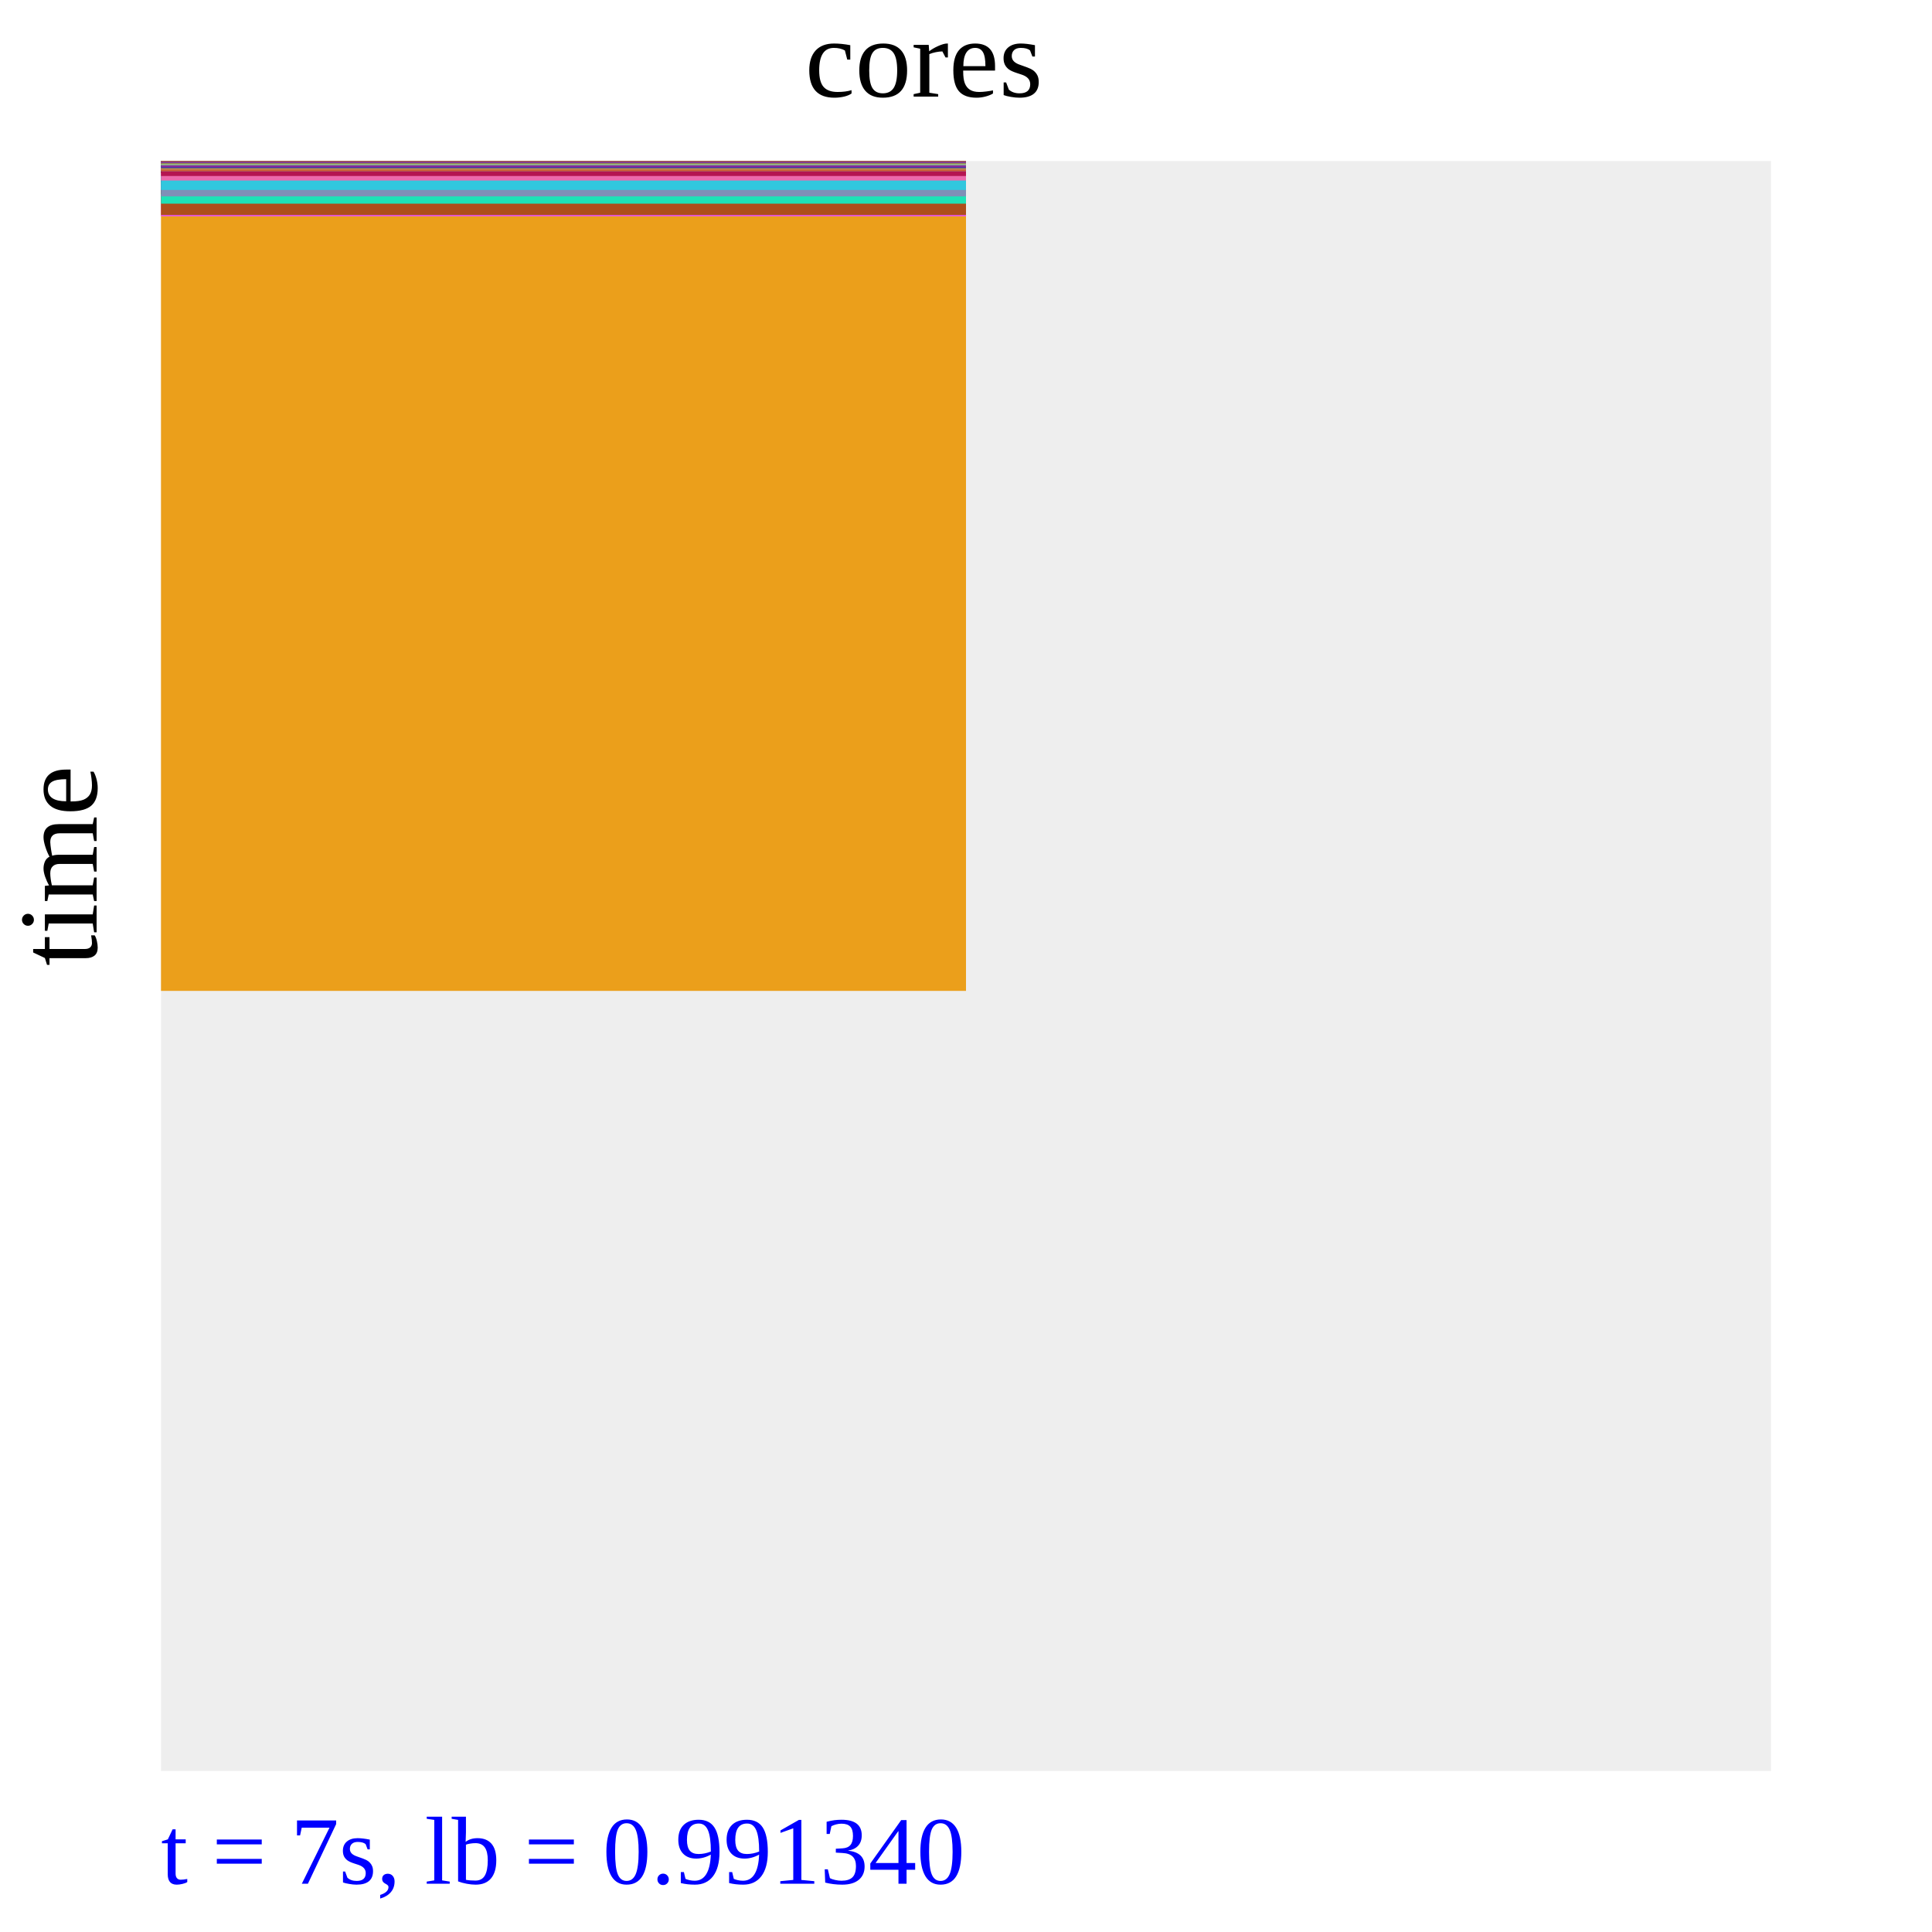
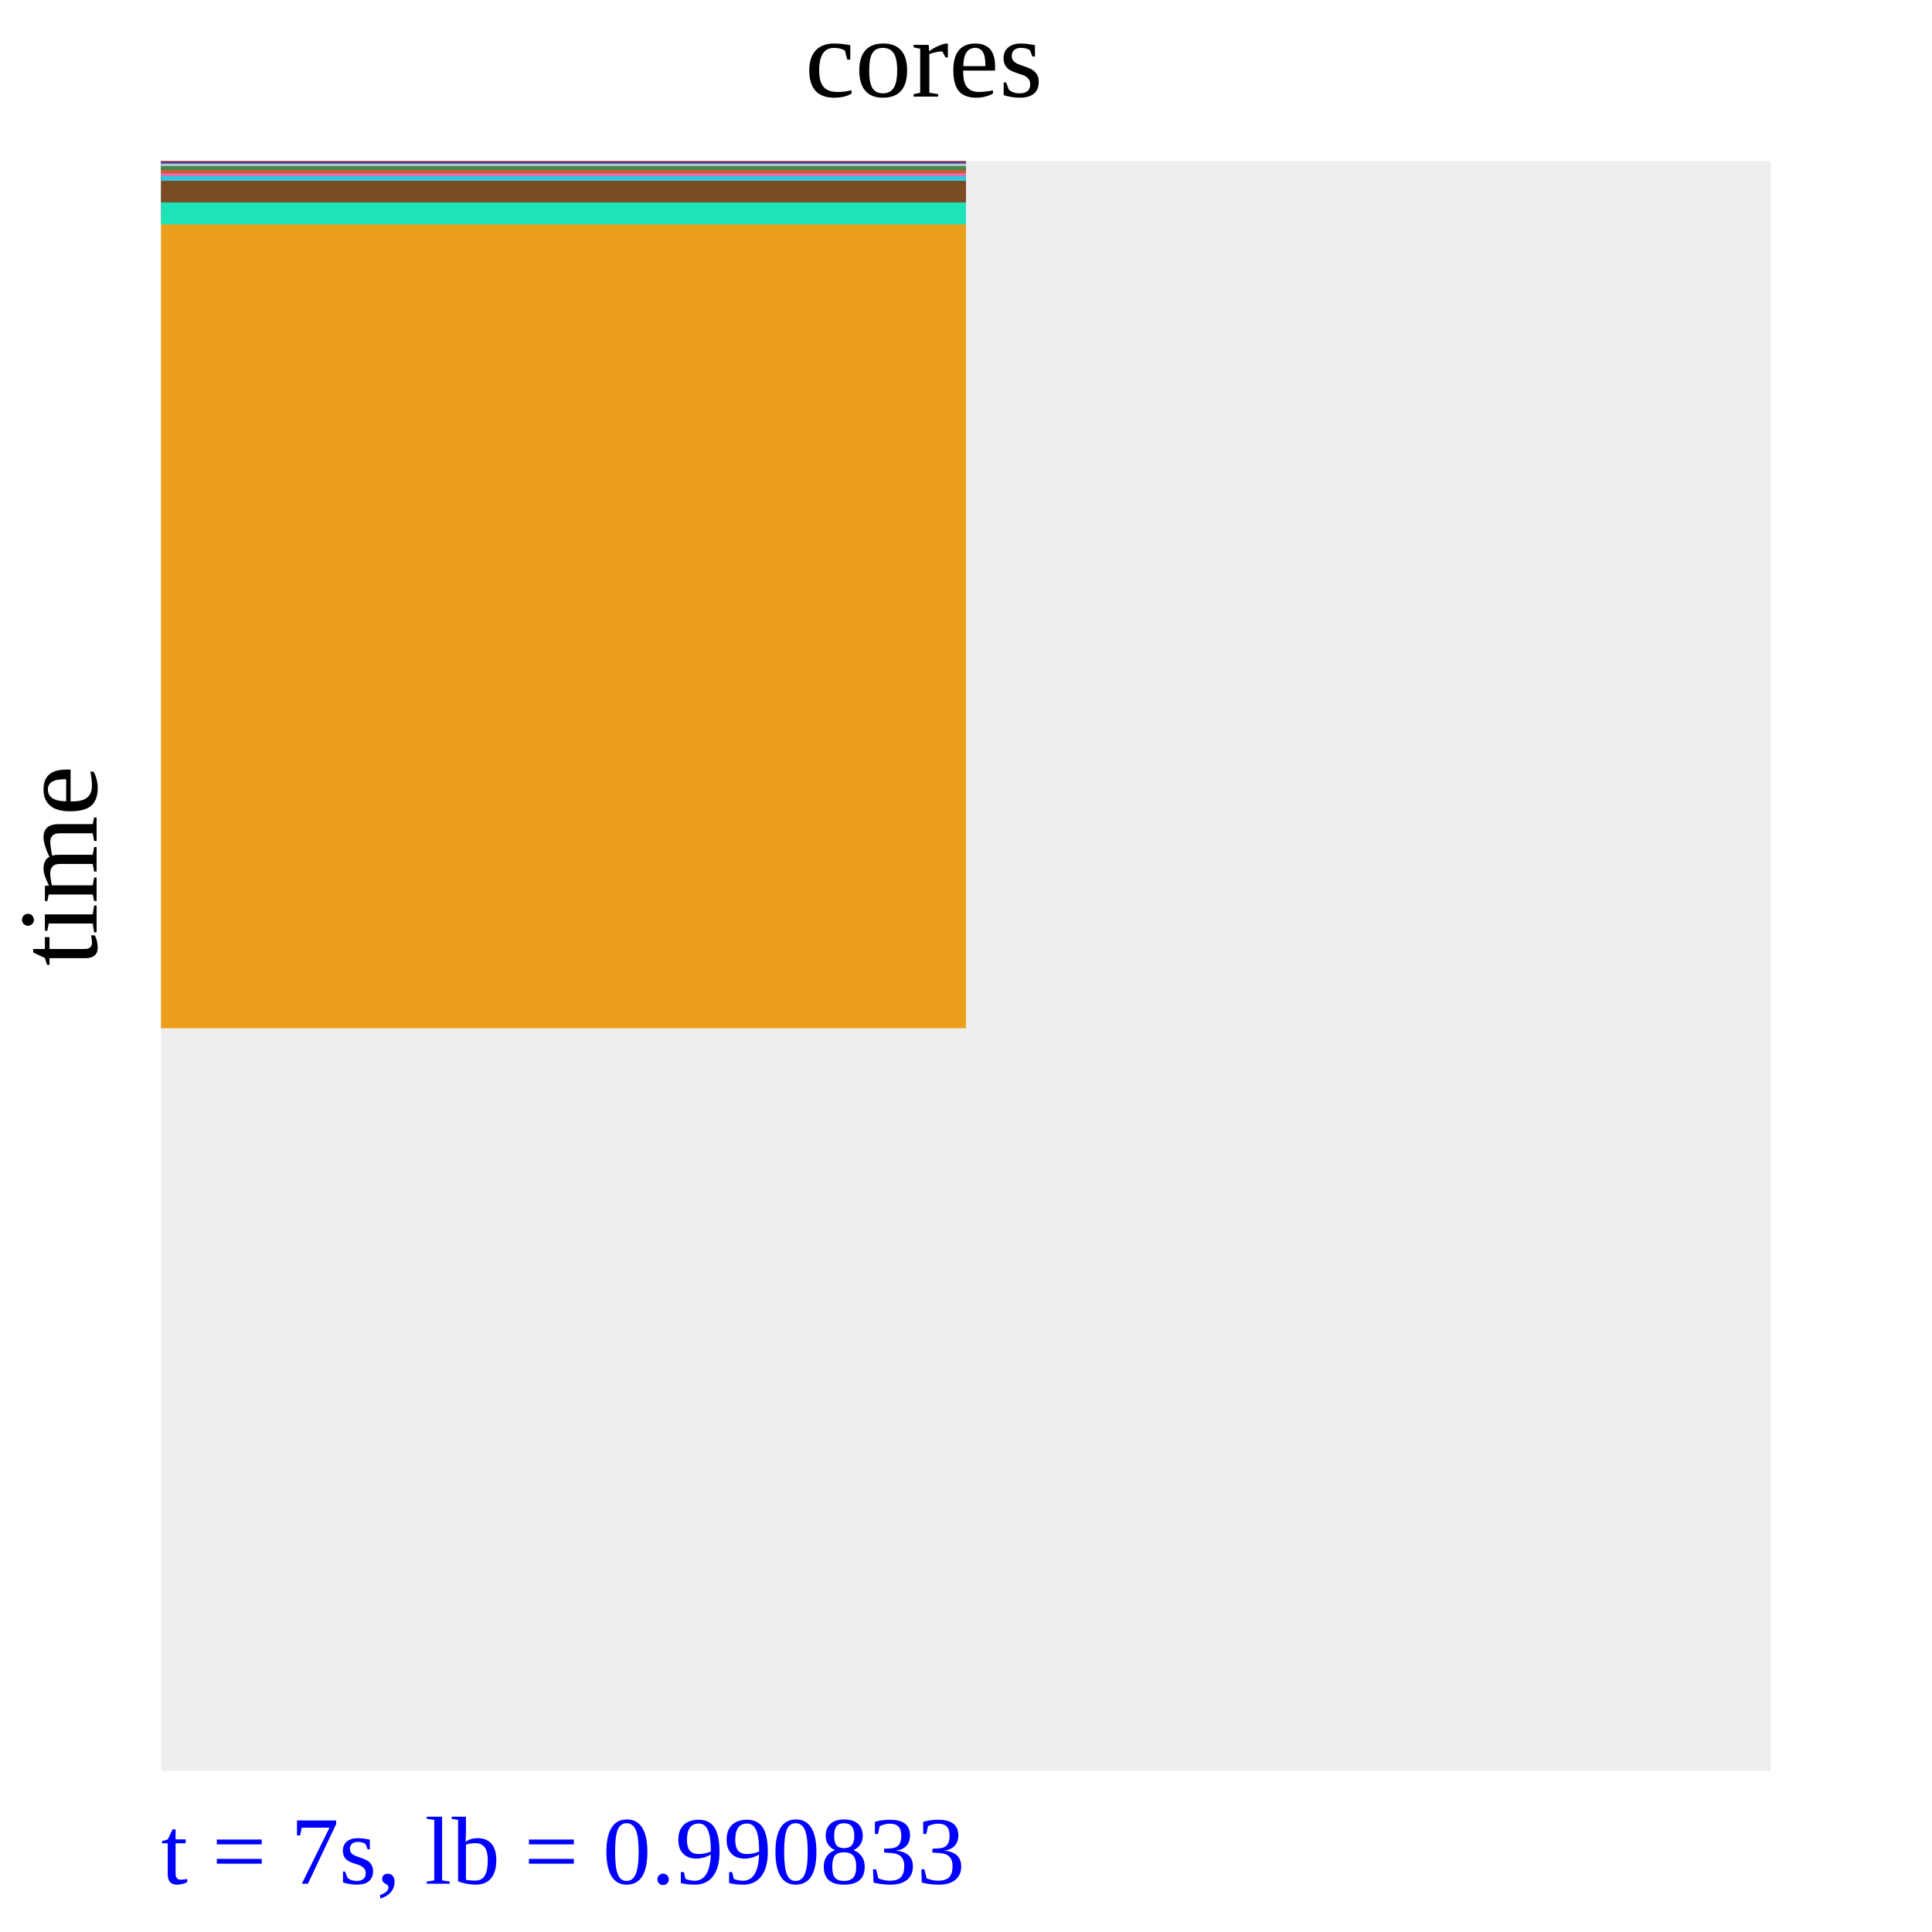
<svg xmlns="http://www.w3.org/2000/svg" x="0" y="0" width="600" height="600">
  <rect x="0%" y="0%" height="100%" width="100%" style="fill: #ffffff" />
  <svg x="0" y="0">
    <text fill="dark" font-size="35" transform="translate(250, 30)">cores</text>
  </svg>
  <svg x="0" y="0">
    <text fill="dark" font-size="35" transform="translate(30, 300) rotate(270)">time</text>
  </svg>
  <svg x="50" y="550">
-     <text fill="blue" font-size="30" transform="translate(0, 35)">t = 7s, lb = 0.991340</text>
+     <text fill="blue" font-size="30" transform="translate(0, 35)">t = 7s, lb = 0.990833</text>
  </svg>
  <svg x="50" y="50" width="500" height="500">
    <rect x="0%" y="0%" height="100%" width="100%" style="fill: #eeeeee" />
-     <rect x="0" y="0" height="257.727" width="250" style="fill: #eb9f1b" />
-     <rect x="0" y="0" height="17.186" width="250" style="fill: #ea57f6" />
-     <rect x="0" y="0" height="16.787" width="250" style="fill: #ae4f1b" />
-     <rect x="0" y="0" height="13.256" width="250" style="fill: #1de3b7" />
-     <rect x="0" y="0" height="8.66" width="250" style="fill: #fd9cee" />
-     <rect x="0" y="0" height="7.527" width="250" style="fill: #2d9cca" />
-     <rect x="0" y="0" height="10.325" width="250" style="fill: #7b4c24" />
-     <rect x="0" y="0" height="4.663" width="250" style="fill: #2d26c3" />
-     <rect x="0" y="0" height="6.661" width="250" style="fill: #1d000b" />
-     <rect x="0" y="0" height="10.991" width="250" style="fill: #7f90b7" />
-     <rect x="0" y="0" height="4.063" width="250" style="fill: #fe48a1" />
-     <rect x="0" y="0" height="8.993" width="250" style="fill: #31c7de" />
-     <rect x="0" y="0" height="3.531" width="250" style="fill: #bfbe58" />
-     <rect x="0" y="0" height="2.598" width="250" style="fill: #165266" />
-     <rect x="0" y="0" height="4.13" width="250" style="fill: #de56e1" />
+     <rect x="0" y="0" height="269.325" width="250" style="fill: #eb9f1b" />
+     <rect x="0" y="0" height="17.102" width="250" style="fill: #ea57f6" />
+     <rect x="0" y="0" height="8.893" width="250" style="fill: #ae4f1b" />
+     <rect x="0" y="0" height="19.702" width="250" style="fill: #1de3b7" />
+     <rect x="0" y="0" height="8.62" width="250" style="fill: #fd9cee" />
+     <rect x="0" y="0" height="6.02" width="250" style="fill: #2d9cca" />
+     <rect x="0" y="0" height="12.861" width="250" style="fill: #7b4c24" />
+     <rect x="0" y="0" height="4.857" width="250" style="fill: #2d26c3" />
+     <rect x="0" y="0" height="4.515" width="250" style="fill: #1d000b" />
+     <rect x="0" y="0" height="4.447" width="250" style="fill: #7f90b7" />
+     <rect x="0" y="0" height="4.173" width="250" style="fill: #fe48a1" />
+     <rect x="0" y="0" height="6.157" width="250" style="fill: #31c7de" />
+     <rect x="0" y="0" height="3.899" width="250" style="fill: #bfbe58" />
+     <rect x="0" y="0" height="3.968" width="250" style="fill: #165266" />
+     <rect x="0" y="0" height="3.284" width="250" style="fill: #de56e1" />
    <rect x="0" y="0" height="2.531" width="250" style="fill: #edf269" />
-     <rect x="0" y="0" height="3.73" width="250" style="fill: #39af07" />
-     <rect x="0" y="0" height="6.062" width="250" style="fill: #ec69ab" />
-     <rect x="0" y="0" height="2.265" width="250" style="fill: #1b17d8" />
-     <rect x="0" y="0" height="3.131" width="250" style="fill: #db6214" />
-     <rect x="0" y="0" height="3.73" width="250" style="fill: #3f2228" />
-     <rect x="0" y="0" height="4.663" width="250" style="fill: #b51551" />
-     <rect x="0" y="0" height="2.265" width="250" style="fill: #c3d2c7" />
-     <rect x="0" y="0" height="2.398" width="250" style="fill: #de3f50" />
-     <rect x="0" y="0" height="1.732" width="250" style="fill: #72bd4d" />
-     <rect x="0" y="0" height="2.132" width="250" style="fill: #18c3ae" />
-     <rect x="0" y="0" height="1.132" width="250" style="fill: #b64cb9" />
-     <rect x="0" y="0" height="1.998" width="250" style="fill: #e8cba8" />
-     <rect x="0" y="0" height="1.665" width="250" style="fill: #38667b" />
-     <rect x="0" y="0" height="3.131" width="250" style="fill: #6ed2b2" />
-     <rect x="0" y="0" height="1.599" width="250" style="fill: #fcab04" />
-     <rect x="0" y="0" height="2.132" width="250" style="fill: #abae86" />
-     <rect x="0" y="0" height="2.465" width="250" style="fill: #76e318" />
-     <rect x="0" y="0" height="1.799" width="250" style="fill: #b402a7" />
-     <rect x="0" y="0" height="3.131" width="250" style="fill: #d15b30" />
-     <rect x="0" y="0" height="2.132" width="250" style="fill: #d2d7dd" />
-     <rect x="0" y="0" height="2.731" width="250" style="fill: #b78650" />
-     <rect x="0" y="0" height="1.599" width="250" style="fill: #cc6af8" />
-     <rect x="0" y="0" height="1.332" width="250" style="fill: #2bc3d7" />
-     <rect x="0" y="0" height="1.532" width="250" style="fill: #aa805b" />
-     <rect x="0" y="0" height="1.599" width="250" style="fill: #02dd9a" />
-     <rect x="0" y="0" height="1.865" width="250" style="fill: #a523b7" />
-     <rect x="0" y="0" height="1.399" width="250" style="fill: #374a13" />
-     <rect x="0" y="0" height="1.599" width="250" style="fill: #23ee6b" />
-     <rect x="0" y="0" height="1.532" width="250" style="fill: #516d1b" />
-     <rect x="0" y="0" height="0.999" width="250" style="fill: #81e5f7" />
-     <rect x="0" y="0" height="2.065" width="250" style="fill: #09c2c7" />
-     <rect x="0" y="0" height="1.732" width="250" style="fill: #90edaf" />
-     <rect x="0" y="0" height="2.198" width="250" style="fill: #1c3fa9" />
-     <rect x="0" y="0" height="1.266" width="250" style="fill: #b0a1db" />
-     <rect x="0" y="0" height="1.465" width="250" style="fill: #c6dabc" />
-     <rect x="0" y="0" height="0.999" width="250" style="fill: #2b5ed2" />
-     <rect x="0" y="0" height="1.332" width="250" style="fill: #67244c" />
-     <rect x="0" y="0" height="1.066" width="250" style="fill: #458752" />
-     <rect x="0" y="0" height="1.532" width="250" style="fill: #002b10" />
-     <rect x="0" y="0" height="1.266" width="250" style="fill: #6d6381" />
-     <rect x="0" y="0" height="1.066" width="250" style="fill: #fad58a" />
-     <rect x="0" y="0" height="1.266" width="250" style="fill: #7e1936" />
-     <rect x="0" y="0" height="1.465" width="250" style="fill: #57bde0" />
-     <rect x="0" y="0" height="1.266" width="250" style="fill: #fe0291" />
-     <rect x="0" y="0" height="0.999" width="250" style="fill: #20f837" />
-     <rect x="0" y="0" height="0.666" width="250" style="fill: #931689" />
-     <rect x="0" y="0" height="1.266" width="250" style="fill: #1f828b" />
-     <rect x="0" y="0" height="1.932" width="250" style="fill: #8d24a0" />
-     <rect x="0" y="0" height="1.399" width="250" style="fill: #49e5b8" />
-     <rect x="0" y="0" height="1.266" width="250" style="fill: #6d855b" />
-     <rect x="0" y="0" height="1.199" width="250" style="fill: #cfed56" />
-     <rect x="0" y="0" height="1.199" width="250" style="fill: #765f9d" />
-     <rect x="0" y="0" height="1.132" width="250" style="fill: #a1ac54" />
-     <rect x="0" y="0" height="0.999" width="250" style="fill: #caeaf9" />
-     <rect x="0" y="0" height="0.6" width="250" style="fill: #257abc" />
-     <rect x="0" y="0" height="0.533" width="250" style="fill: #67b451" />
-     <rect x="0" y="0" height="0.866" width="250" style="fill: #bc70b0" />
-     <rect x="0" y="0" height="0.733" width="250" style="fill: #e52817" />
-     <rect x="0" y="0" height="0.733" width="250" style="fill: #dd1b70" />
-     <rect x="0" y="0" height="0.933" width="250" style="fill: #4a6b41" />
-     <rect x="0" y="0" height="0.666" width="250" style="fill: #8a83fd" />
-     <rect x="0" y="0" height="0.666" width="250" style="fill: #4a9ca4" />
-     <rect x="0" y="0" height="0.733" width="250" style="fill: #c89e1a" />
-     <rect x="0" y="0" height="0.6" width="250" style="fill: #6e779f" />
-     <rect x="0" y="0" height="0.466" width="250" style="fill: #8d9e9d" />
-     <rect x="0" y="0" height="0.666" width="250" style="fill: #f18747" />
-     <rect x="0" y="0" height="0.4" width="250" style="fill: #591e5b" />
-     <rect x="0" y="0" height="0.333" width="250" style="fill: #314c05" />
-     <rect x="0" y="0" height="0.533" width="250" style="fill: #763edc" />
-     <rect x="0" y="0" height="0.533" width="250" style="fill: #d59632" />
-     <rect x="0" y="0" height="0.4" width="250" style="fill: #423ca8" />
-     <rect x="0" y="0" height="0.533" width="250" style="fill: #3f14d6" />
-     <rect x="0" y="0" height="0.266" width="250" style="fill: #f073d7" />
-     <rect x="0" y="0" height="0.4" width="250" style="fill: #84db2b" />
-     <rect x="0" y="0" height="0.4" width="250" style="fill: #700164" />
-     <rect x="0" y="0" height="0.333" width="250" style="fill: #3a6760" />
-     <rect x="0" y="0" height="0.333" width="250" style="fill: #f9f0dd" />
-     <rect x="0" y="0" height="0.333" width="250" style="fill: #6ddd0a" />
-     <rect x="0" y="0" height="0.333" width="250" style="fill: #59e241" />
-     <rect x="0" y="0" height="0.333" width="250" style="fill: #dc1ed7" />
-     <rect x="0" y="0" height="0.266" width="250" style="fill: #202878" />
-     <rect x="0" y="0" height="0.333" width="250" style="fill: #96286f" />
-     <rect x="0" y="0" height="0.133" width="250" style="fill: #5cc3ad" />
-     <rect x="0" y="0" height="0.133" width="250" style="fill: #df6c1a" />
+     <rect x="0" y="0" height="2.531" width="250" style="fill: #39af07" />
+     <rect x="0" y="0" height="4.652" width="250" style="fill: #ec69ab" />
+     <rect x="0" y="0" height="2.121" width="250" style="fill: #1b17d8" />
+     <rect x="0" y="0" height="3.284" width="250" style="fill: #db6214" />
+     <rect x="0" y="0" height="2.736" width="250" style="fill: #3f2228" />
+     <rect x="0" y="0" height="1.437" width="250" style="fill: #b51551" />
+     <rect x="0" y="0" height="3.352" width="250" style="fill: #c3d2c7" />
+     <rect x="0" y="0" height="2.736" width="250" style="fill: #de3f50" />
+     <rect x="0" y="0" height="3.147" width="250" style="fill: #72bd4d" />
+     <rect x="0" y="0" height="2.942" width="250" style="fill: #18c3ae" />
+     <rect x="0" y="0" height="1.984" width="250" style="fill: #b64cb9" />
+     <rect x="0" y="0" height="1.984" width="250" style="fill: #e8cba8" />
+     <rect x="0" y="0" height="1.71" width="250" style="fill: #38667b" />
+     <rect x="0" y="0" height="1.847" width="250" style="fill: #6ed2b2" />
+     <rect x="0" y="0" height="1.642" width="250" style="fill: #fcab04" />
+     <rect x="0" y="0" height="1.163" width="250" style="fill: #abae86" />
+     <rect x="0" y="0" height="2.463" width="250" style="fill: #76e318" />
+     <rect x="0" y="0" height="1.847" width="250" style="fill: #b402a7" />
+     <rect x="0" y="0" height="3.831" width="250" style="fill: #d15b30" />
+     <rect x="0" y="0" height="2.394" width="250" style="fill: #d2d7dd" />
+     <rect x="0" y="0" height="2.805" width="250" style="fill: #b78650" />
+     <rect x="0" y="0" height="1.642" width="250" style="fill: #cc6af8" />
+     <rect x="0" y="0" height="1.505" width="250" style="fill: #2bc3d7" />
+     <rect x="0" y="0" height="1.505" width="250" style="fill: #aa805b" />
+     <rect x="0" y="0" height="1.505" width="250" style="fill: #02dd9a" />
+     <rect x="0" y="0" height="1.505" width="250" style="fill: #a523b7" />
+     <rect x="0" y="0" height="2.668" width="250" style="fill: #374a13" />
+     <rect x="0" y="0" height="1.573" width="250" style="fill: #23ee6b" />
+     <rect x="0" y="0" height="0.958" width="250" style="fill: #516d1b" />
+     <rect x="0" y="0" height="1.642" width="250" style="fill: #81e5f7" />
+     <rect x="0" y="0" height="1.505" width="250" style="fill: #09c2c7" />
+     <rect x="0" y="0" height="1.026" width="250" style="fill: #90edaf" />
+     <rect x="0" y="0" height="2.463" width="250" style="fill: #1c3fa9" />
+     <rect x="0" y="0" height="1.437" width="250" style="fill: #b0a1db" />
+     <rect x="0" y="0" height="2.189" width="250" style="fill: #c6dabc" />
+     <rect x="0" y="0" height="1.368" width="250" style="fill: #2b5ed2" />
+     <rect x="0" y="0" height="1.368" width="250" style="fill: #67244c" />
+     <rect x="0" y="0" height="2.805" width="250" style="fill: #458752" />
+     <rect x="0" y="0" height="0.958" width="250" style="fill: #002b10" />
+     <rect x="0" y="0" height="1.368" width="250" style="fill: #6d6381" />
+     <rect x="0" y="0" height="1.163" width="250" style="fill: #fad58a" />
+     <rect x="0" y="0" height="0.958" width="250" style="fill: #7e1936" />
+     <rect x="0" y="0" height="1.505" width="250" style="fill: #57bde0" />
+     <rect x="0" y="0" height="1.3" width="250" style="fill: #fe0291" />
+     <rect x="0" y="0" height="1.095" width="250" style="fill: #20f837" />
+     <rect x="0" y="0" height="1.163" width="250" style="fill: #931689" />
+     <rect x="0" y="0" height="0.752" width="250" style="fill: #1f828b" />
+     <rect x="0" y="0" height="1.573" width="250" style="fill: #8d24a0" />
+     <rect x="0" y="0" height="0.889" width="250" style="fill: #49e5b8" />
+     <rect x="0" y="0" height="1.779" width="250" style="fill: #6d855b" />
+     <rect x="0" y="0" height="0.889" width="250" style="fill: #cfed56" />
+     <rect x="0" y="0" height="1.163" width="250" style="fill: #765f9d" />
+     <rect x="0" y="0" height="0.752" width="250" style="fill: #a1ac54" />
+     <rect x="0" y="0" height="1.437" width="250" style="fill: #caeaf9" />
+     <rect x="0" y="0" height="0.616" width="250" style="fill: #257abc" />
+     <rect x="0" y="0" height="0.821" width="250" style="fill: #67b451" />
+     <rect x="0" y="0" height="0.821" width="250" style="fill: #bc70b0" />
+     <rect x="0" y="0" height="0.752" width="250" style="fill: #e52817" />
+     <rect x="0" y="0" height="0.752" width="250" style="fill: #dd1b70" />
+     <rect x="0" y="0" height="0.958" width="250" style="fill: #4a6b41" />
+     <rect x="0" y="0" height="0.616" width="250" style="fill: #8a83fd" />
+     <rect x="0" y="0" height="0.684" width="250" style="fill: #4a9ca4" />
+     <rect x="0" y="0" height="0.684" width="250" style="fill: #c89e1a" />
+     <rect x="0" y="0" height="0.752" width="250" style="fill: #6e779f" />
+     <rect x="0" y="0" height="0.479" width="250" style="fill: #8d9e9d" />
+     <rect x="0" y="0" height="0.479" width="250" style="fill: #f18747" />
+     <rect x="0" y="0" height="0.41" width="250" style="fill: #591e5b" />
+     <rect x="0" y="0" height="0.41" width="250" style="fill: #314c05" />
+     <rect x="0" y="0" height="0.616" width="250" style="fill: #763edc" />
+     <rect x="0" y="0" height="0.41" width="250" style="fill: #d59632" />
+     <rect x="0" y="0" height="0.547" width="250" style="fill: #423ca8" />
+     <rect x="0" y="0" height="0.616" width="250" style="fill: #3f14d6" />
+     <rect x="0" y="0" height="0.342" width="250" style="fill: #f073d7" />
+     <rect x="0" y="0" height="0.41" width="250" style="fill: #84db2b" />
+     <rect x="0" y="0" height="0.342" width="250" style="fill: #700164" />
+     <rect x="0" y="0" height="0.342" width="250" style="fill: #3a6760" />
+     <rect x="0" y="0" height="0.342" width="250" style="fill: #f9f0dd" />
+     <rect x="0" y="0" height="0.342" width="250" style="fill: #6ddd0a" />
+     <rect x="0" y="0" height="0.342" width="250" style="fill: #59e241" />
+     <rect x="0" y="0" height="0.342" width="250" style="fill: #dc1ed7" />
+     <rect x="0" y="0" height="0.274" width="250" style="fill: #202878" />
+     <rect x="0" y="0" height="0.274" width="250" style="fill: #96286f" />
+     <rect x="0" y="0" height="0.137" width="250" style="fill: #5cc3ad" />
+     <rect x="0" y="0" height="0.137" width="250" style="fill: #df6c1a" />
  </svg>
</svg>
